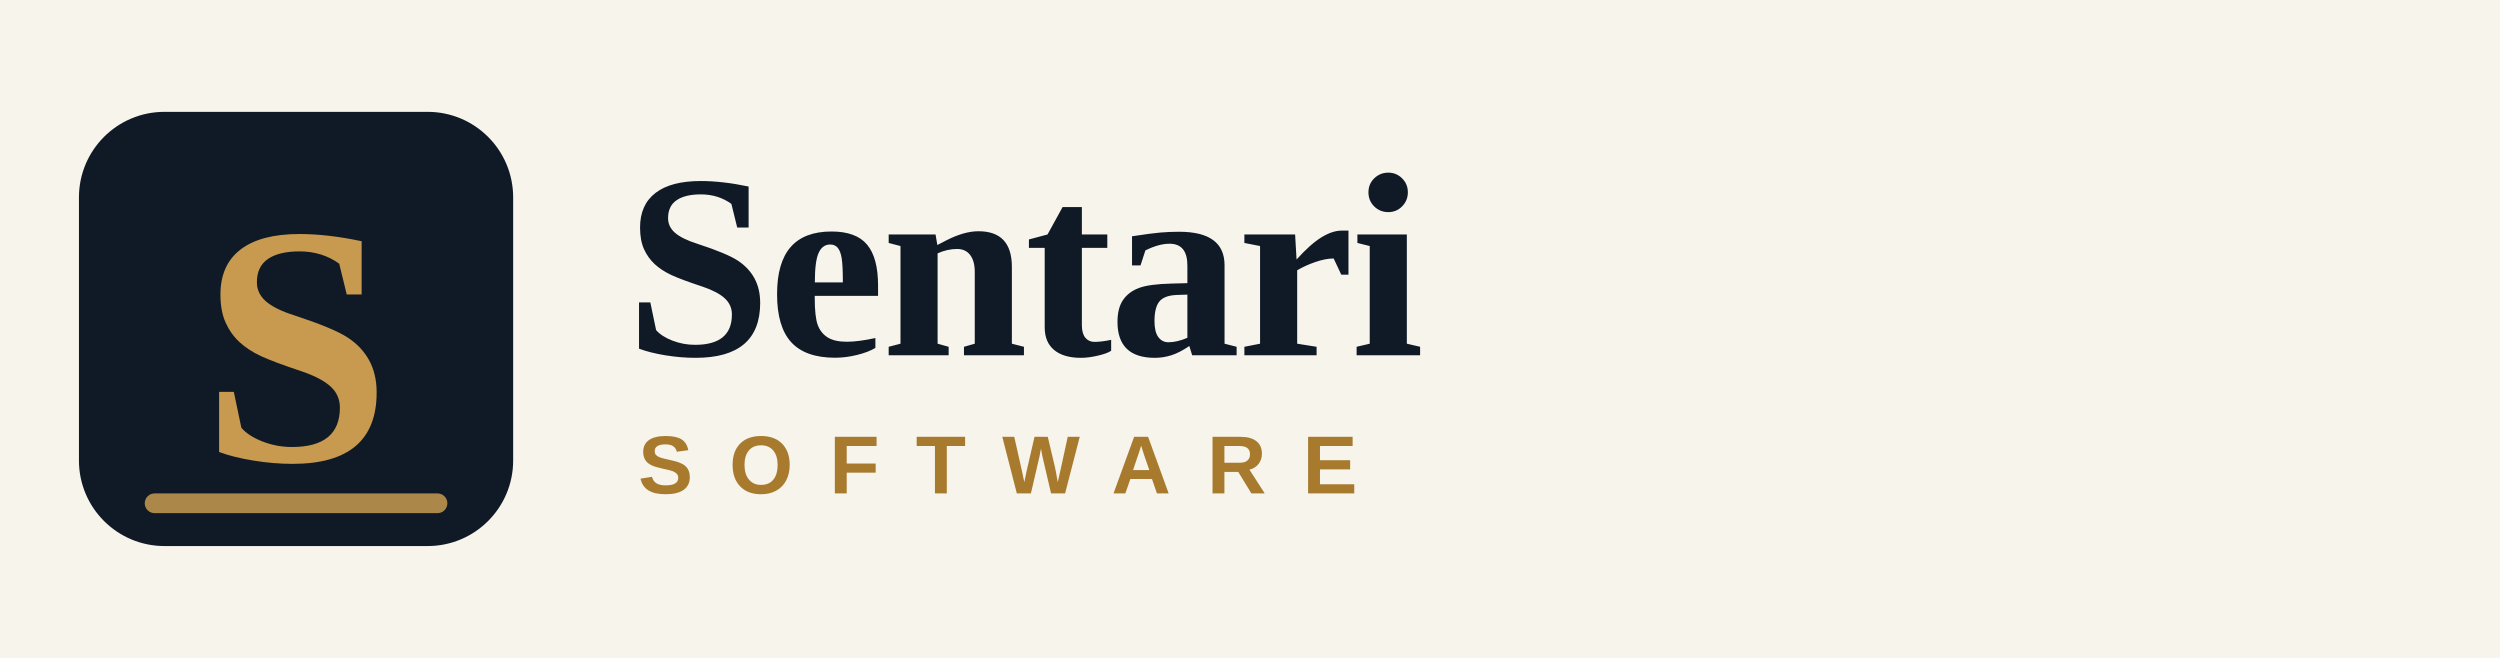
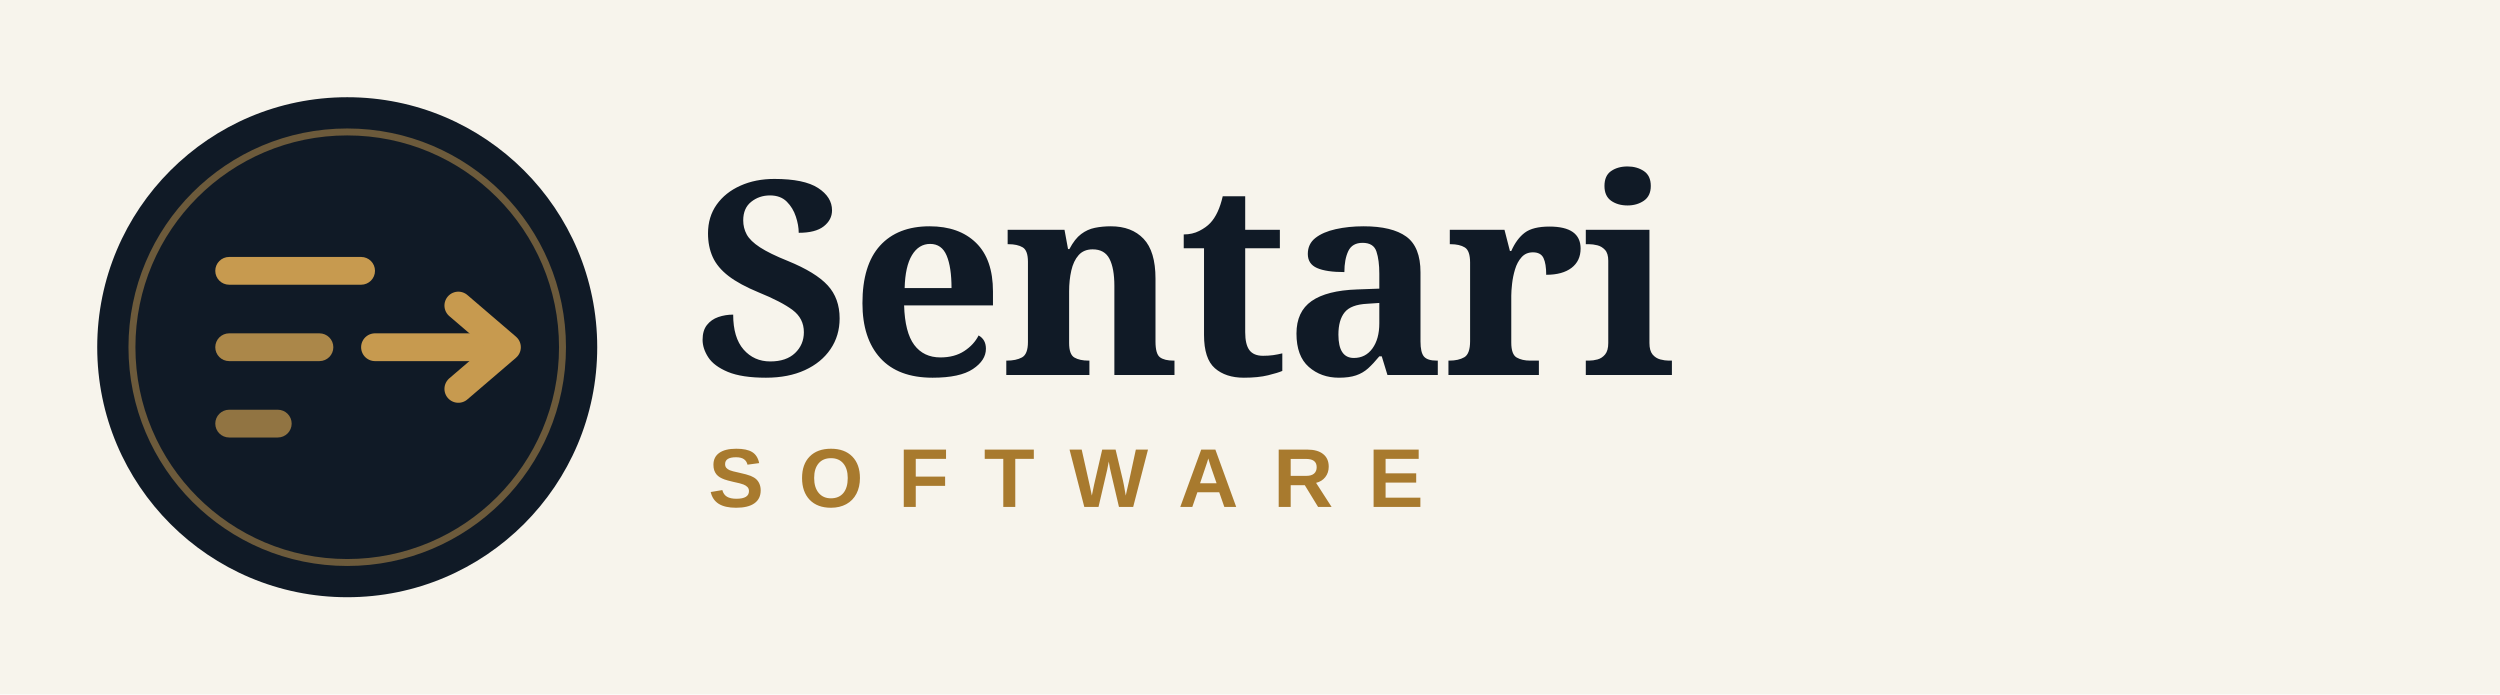
- <svg xmlns="http://www.w3.org/2000/svg" viewBox="0 0 760 200" width="760" height="200" font-family="Georgia, 'Times New Roman', serif">
-   <rect width="760" height="200" fill="#f7f4ec" />
-   <rect x="24" y="34" width="132" height="132" rx="26" fill="#101a26" />
-   <text x="90" y="140" font-size="104" fill="#c79a4f" text-anchor="middle" font-weight="600">S</text>
-   <rect x="44" y="150" width="92" height="6" rx="3" fill="#c79a4f" opacity="0.85" />
-   <text x="190" y="108" font-size="80" fill="#101a26" font-weight="600" letter-spacing="-1">Sentari</text>
-   <text x="194" y="150" font-size="25" fill="#a87a2e" letter-spacing="11" font-family="'Segoe UI', Arial, sans-serif" font-weight="600">SOFTWARE</text>
+ <svg xmlns="http://www.w3.org/2000/svg" viewBox="0 0 720 200" width="720" height="200">
+   <rect width="720" height="200" fill="#f7f4ec" />
+   <circle cx="100" cy="100" r="72" fill="#101a26" />
+   <circle cx="100" cy="100" r="62" fill="none" stroke="#c79a4f" stroke-width="2" opacity="0.5" />
+   <rect x="62" y="74" width="46" height="8" rx="4" fill="#c79a4f" />
+   <rect x="62" y="96" width="34" height="8" rx="4" fill="#c79a4f" opacity="0.85" />
+   <rect x="62" y="118" width="22" height="8" rx="4" fill="#c79a4f" opacity="0.7" />
+   <path d="M108 100 H140" stroke="#c79a4f" stroke-width="8" stroke-linecap="round" />
+   <path d="M132 88 L146 100 L132 112" fill="none" stroke="#c79a4f" stroke-width="8" stroke-linecap="round" stroke-linejoin="round" />
+   <text x="200" y="108" font-family="Georgia, serif" font-size="78" fill="#101a26" font-weight="600" letter-spacing="-1">Sentari</text>
+   <text x="204" y="146" font-size="24" fill="#a87a2e" letter-spacing="10" font-family="'Segoe UI', Arial, sans-serif" font-weight="600">SOFTWARE</text>
</svg>
